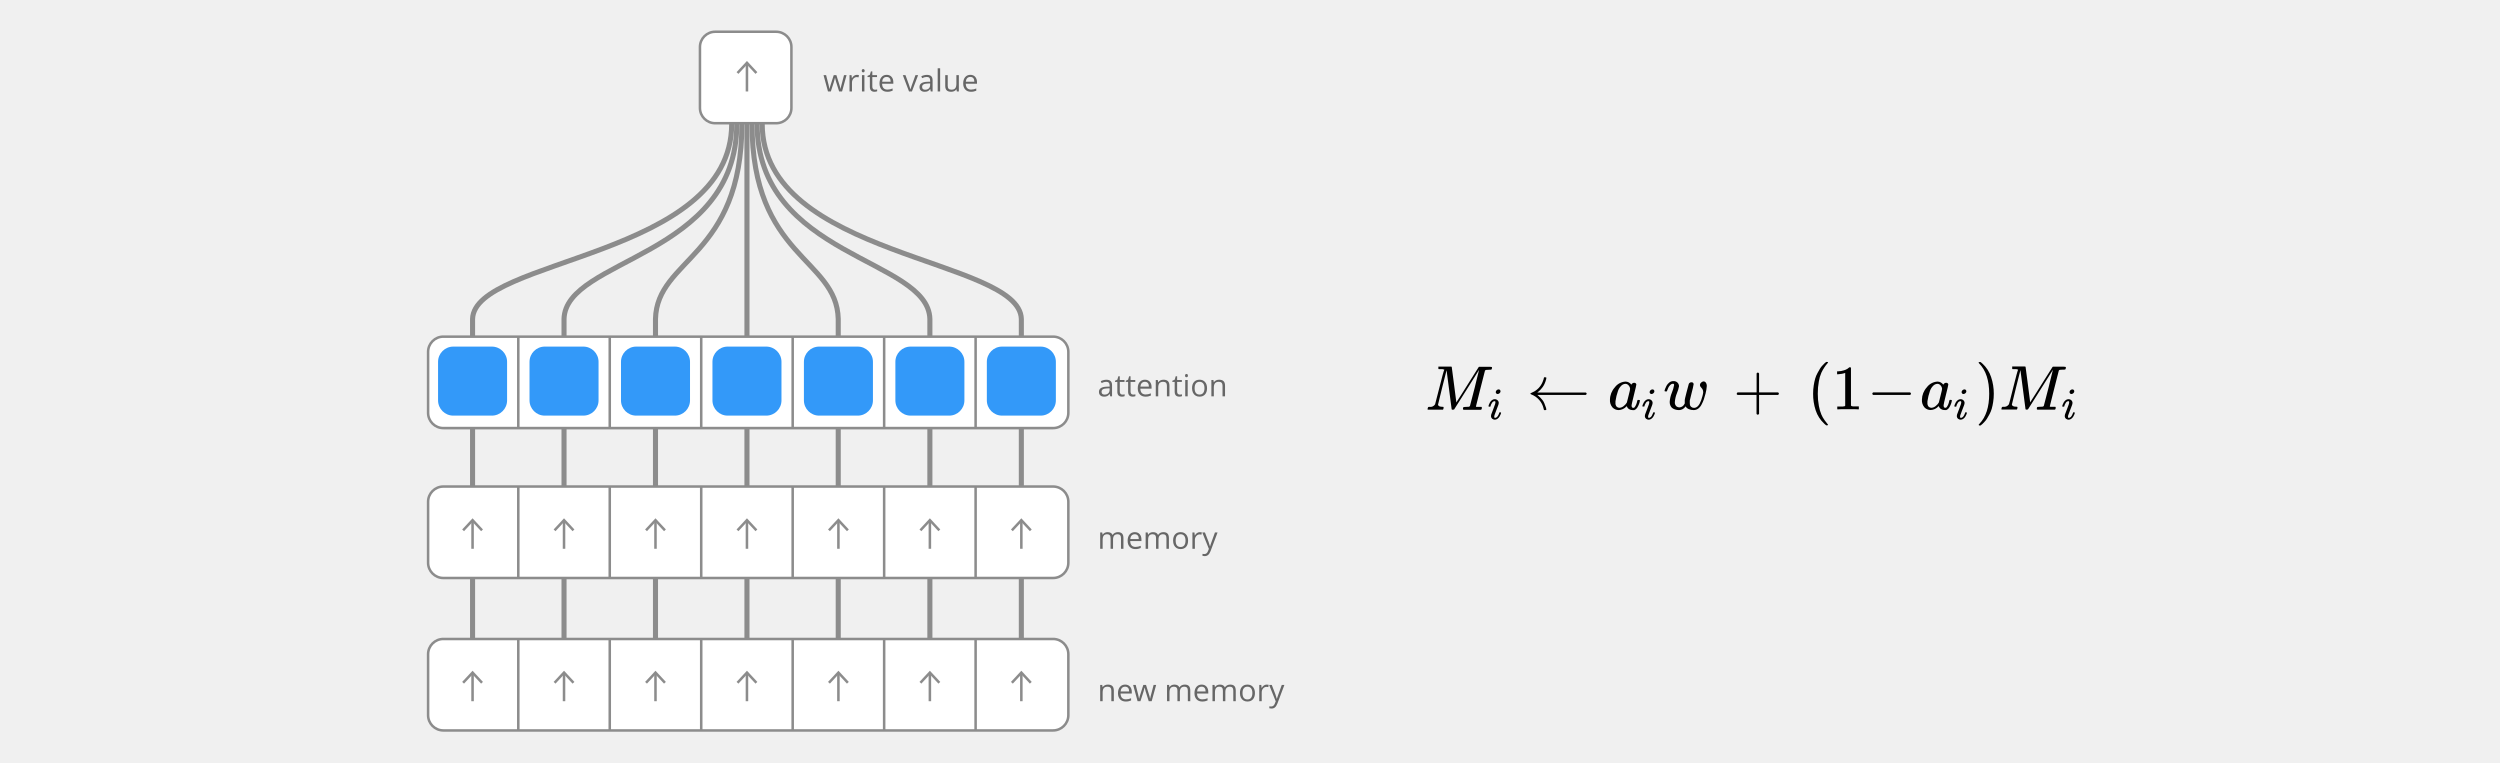
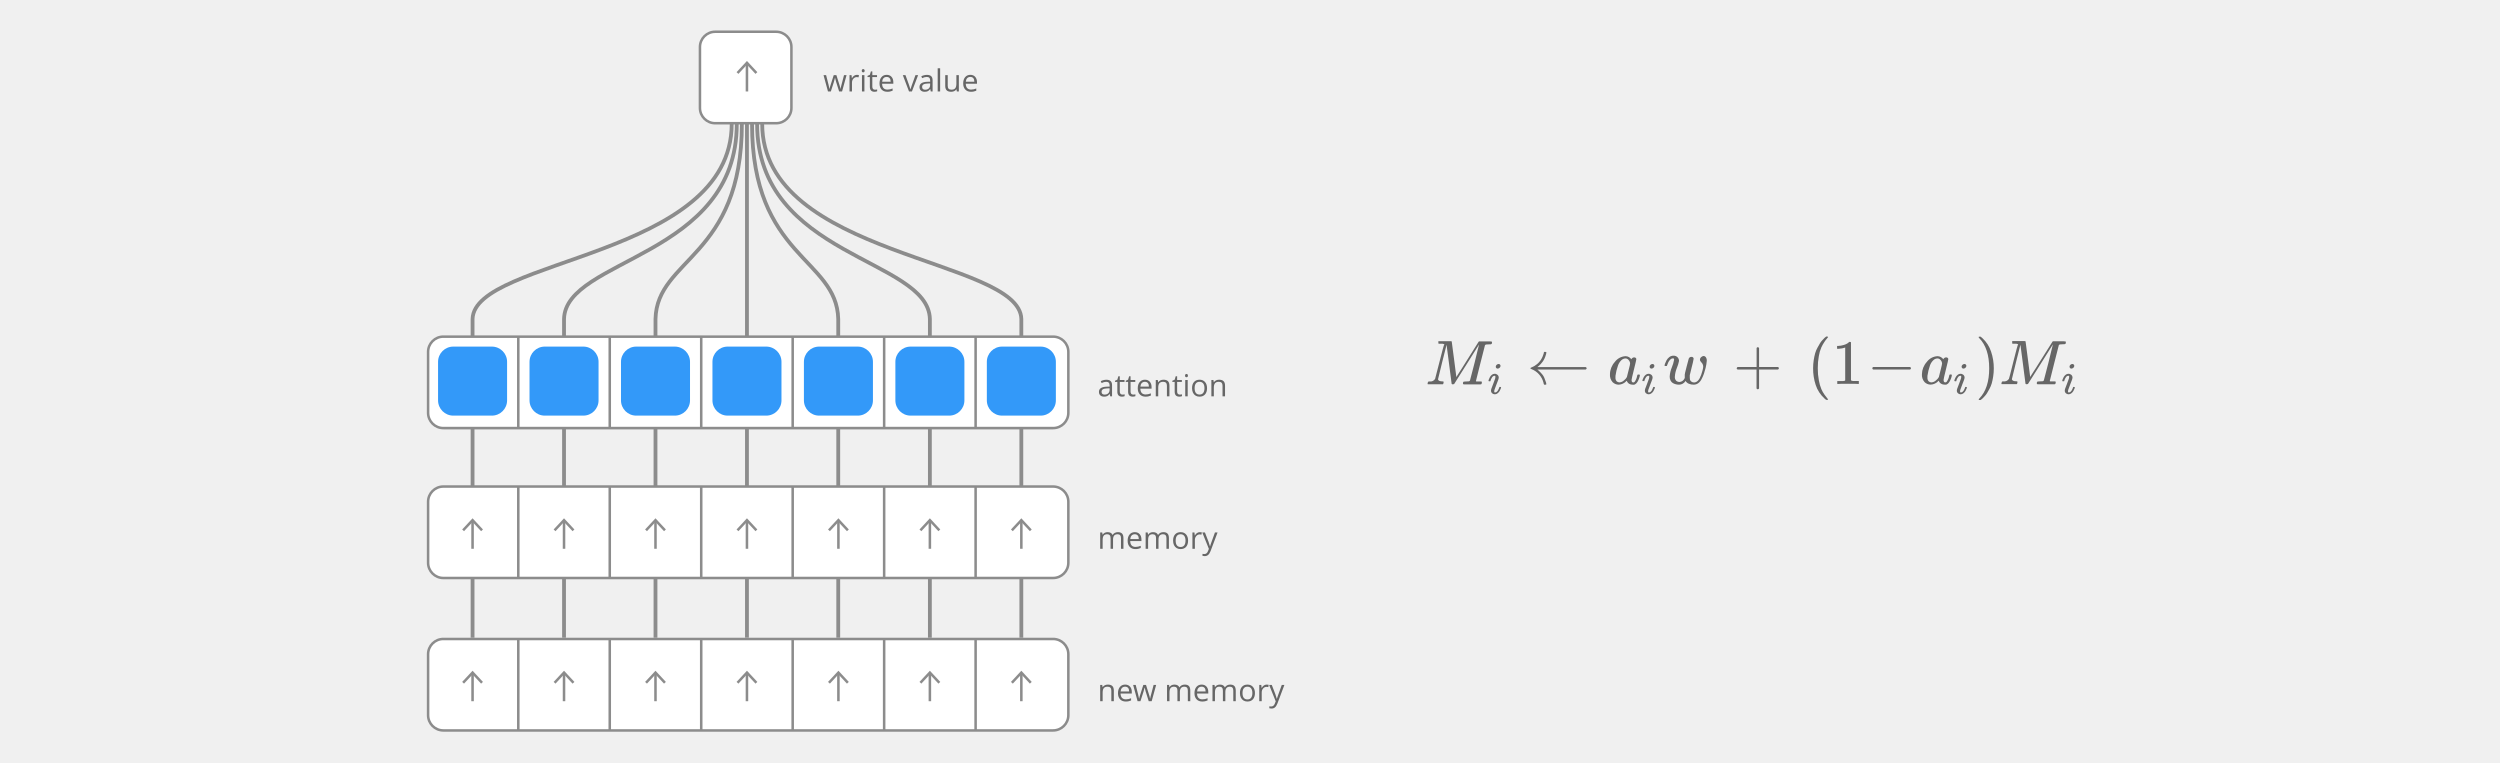
<svg xmlns="http://www.w3.org/2000/svg" xmlns:xlink="http://www.w3.org/1999/xlink" id="edges" width="984" height="300" viewBox="0 0 984 300">
  <defs>
    <symbol id="array-1" data-name="array-1" viewBox="0 0 37 37">
      <rect x="0.5" y="0.5" width="36" height="36" rx="6" ry="6" fill="#fff" stroke="#8c8c8c" stroke-miterlimit="10" />
    </symbol>
    <symbol id="array-7" data-name="array-7" viewBox="0 0 253 37">
      <rect x="0.5" y="0.5" width="252" height="36" rx="6" ry="6" fill="#fff" stroke="#8c8c8c" stroke-miterlimit="10" />
      <line x1="36" y1="36.5" x2="36" y2="0.5" fill="none" stroke="#8c8c8c" stroke-miterlimit="10" />
      <line x1="72" y1="36.5" x2="72" y2="0.5" fill="none" stroke="#8c8c8c" stroke-miterlimit="10" />
      <line x1="108" y1="36.5" x2="108" y2="0.5" fill="none" stroke="#8c8c8c" stroke-miterlimit="10" />
      <line x1="144" y1="36.5" x2="144" y2="0.5" fill="none" stroke="#8c8c8c" stroke-miterlimit="10" />
      <line x1="180" y1="36.5" x2="180" y2="0.5" fill="none" stroke="#8c8c8c" stroke-miterlimit="10" />
      <line x1="216" y1="36.5" x2="216" y2="0.5" fill="none" stroke="#8c8c8c" stroke-miterlimit="10" />
    </symbol>
    <symbol id="array-positive-value" data-name="array-positive-value" viewBox="0 0 36 36">
      <rect width="36" height="36" fill="#0080f7" opacity="0" />
      <rect x="4.42" y="4.42" width="27.17" height="27.17" rx="6" ry="6" fill="#0080f7" opacity="0.8" />
    </symbol>
    <symbol id="array-vector" data-name="array-vector" viewBox="0 0 36 36">
      <rect width="36" height="36" fill="#0080f7" opacity="0" />
      <g>
        <line x1="18" y1="24" x2="18" y2="13.08" fill="none" stroke="#8c8c8c" stroke-miterlimit="10" />
        <polygon points="22.09 16.4 21.36 17.08 18 13.47 14.64 17.08 13.91 16.4 18 12 22.09 16.4" fill="#8c8c8c" />
      </g>
    </symbol>
  </defs>
  <g id="paths">
-     <path id="path24182" d="M186,252V125.58c0.56-24,102-24.22,102-76.88" fill="none" stroke="#8c8c8c" stroke-miterlimit="10" stroke-width="2" />
-     <path id="path24184" d="M222,252V125.58c0.56-24,68-24.22,68-76.88" fill="none" stroke="#8c8c8c" stroke-miterlimit="10" stroke-width="2" />
-     <path id="path24186" d="M258,252V125.58c0.56-24,34-24.22,34-76.88" fill="none" stroke="#8c8c8c" stroke-miterlimit="10" stroke-width="2" />
-     <path id="path24249" d="M294,252V48" fill="none" stroke="#8c8c8c" stroke-miterlimit="10" stroke-width="2" />
-     <path id="path24264" d="M329.93,252V125.58c-0.56-24-33.93-24.22-33.93-76.88" fill="none" stroke="#8c8c8c" stroke-miterlimit="10" stroke-width="2" />
-     <path id="path24262" d="M366,252V125.58c-0.56-24-68-24.22-68-76.88" fill="none" stroke="#8c8c8c" stroke-miterlimit="10" stroke-width="2" />
-     <path id="path24260" d="M402,252V125.58c-0.56-24-102-24.22-102-76.88" fill="none" stroke="#8c8c8c" stroke-miterlimit="10" stroke-width="2" />
+     <path id="path24182" d="M288,48.7c0,52.66-101.44,52.89-102,76.88V251" fill="none" stroke="#8c8c8c" stroke-miterlimit="10" stroke-width="1.5" />
+     <path id="path24184" d="M290,48.7c0,52.66-67.44,52.89-68,76.88V251" fill="none" stroke="#8c8c8c" stroke-miterlimit="10" stroke-width="1.5" />
+     <path id="path24186" d="M292,48.7c0,52.66-33.44,52.89-34,76.88V251" fill="none" stroke="#8c8c8c" stroke-miterlimit="10" stroke-width="1.5" />
+     <path id="path24249" d="M294,48V251" fill="none" stroke="#8c8c8c" stroke-miterlimit="10" stroke-width="1.5" />
+     <path id="path24264" d="M296,48.7c0,52.66,33.37,52.89,33.93,76.88V251" fill="none" stroke="#8c8c8c" stroke-miterlimit="10" stroke-width="1.5" />
+     <path id="path24262" d="M298,48.7c0,52.66,67.44,52.89,68,76.88V251" fill="none" stroke="#8c8c8c" stroke-miterlimit="10" stroke-width="1.5" />
+     <path id="path24260" d="M300,48.7c0,52.66,101.44,52.89,102,76.88V251" fill="none" stroke="#8c8c8c" stroke-miterlimit="10" stroke-width="1.5" />
  </g>
  <use width="37" height="37" transform="translate(275 12)" xlink:href="#array-1" />
  <use id="array-7-3" data-name="array-7" width="253" height="37" transform="translate(168 132)" xlink:href="#array-7" />
  <use width="253" height="37" transform="translate(168 191)" xlink:href="#array-7" />
  <use width="253" height="37" transform="translate(168 251)" xlink:href="#array-7" />
  <g id="attention">
    <use width="36" height="36" transform="translate(168 132)" xlink:href="#array-positive-value" />
    <use width="36" height="36" transform="translate(204 132)" xlink:href="#array-positive-value" />
    <use width="36" height="36" transform="translate(240 132)" xlink:href="#array-positive-value" />
    <use width="36" height="36" transform="translate(276 132)" xlink:href="#array-positive-value" />
    <use width="36" height="36" transform="translate(312 132)" xlink:href="#array-positive-value" />
    <use width="36" height="36" transform="translate(348 132)" xlink:href="#array-positive-value" />
    <use width="36" height="36" transform="translate(384 132)" xlink:href="#array-positive-value" />
  </g>
  <text transform="translate(432 216)" font-size="12" fill="#666" font-family="Open Sans">memory</text>
  <text transform="translate(432 276)" font-size="12" fill="#666" font-family="Open Sans">new memory</text>
  <text transform="translate(324 36)" font-size="12" fill="#666" font-family="Open Sans">write value</text>
  <text transform="translate(432 156)" font-size="12" fill="#666" font-family="Open Sans">attention</text>
  <use id="write-result" width="36" height="36" transform="translate(276 12)" xlink:href="#array-vector" />
  <g id="memory">
    <use width="36" height="36" transform="translate(168 192)" xlink:href="#array-vector" />
    <use width="36" height="36" transform="translate(204 192)" xlink:href="#array-vector" />
    <use width="36" height="36" transform="translate(240 192)" xlink:href="#array-vector" />
    <use width="36" height="36" transform="translate(276 192)" xlink:href="#array-vector" />
    <use width="36" height="36" transform="translate(312 192)" xlink:href="#array-vector" />
    <use width="36" height="36" transform="translate(348 192)" xlink:href="#array-vector" />
    <use width="36" height="36" transform="translate(384 192)" xlink:href="#array-vector" />
  </g>
  <g id="new-memory">
    <use width="36" height="36" transform="translate(168 252)" xlink:href="#array-vector" />
    <use width="36" height="36" transform="translate(204 252)" xlink:href="#array-vector" />
    <use width="36" height="36" transform="translate(240 252)" xlink:href="#array-vector" />
    <use width="36" height="36" transform="translate(276 252)" xlink:href="#array-vector" />
    <use width="36" height="36" transform="translate(312 252)" xlink:href="#array-vector" />
    <use width="36" height="36" transform="translate(348 252)" xlink:href="#array-vector" />
    <use width="36" height="36" transform="translate(384 252)" xlink:href="#array-vector" />
  </g>
  <g>
-     <path d="M568.5,145.49a2.72,2.72,0,0,0-1.42-.2,7.18,7.18,0,0,1-.77,0,0.21,0.21,0,0,1-.17-0.25s0-.11,0-0.27l0-.17a0.75,0.75,0,0,0,0-.12,0.44,0.44,0,0,1,0-.12q0-.1,0-0.07s0,0,.1,0a0.13,0.13,0,0,1,.12,0,0.35,0.35,0,0,0,.2,0l0.3,0h0.75l1.12,0h2.27a0.5,0.5,0,0,1,.4.12q0,0.1.92,7l0.9,7,0.57-.92q0.6-.9,1.6-2.49l2.19-3.49q4.37-7,4.41-7l0.07-.07,0.1-.07,0.15,0h3.39a6.06,6.06,0,0,0,.72,0q0.85,0,.85.27a2,2,0,0,1-.07.42q-0.07.3-.07,0.32a1.48,1.48,0,0,1-.92.15,11.1,11.1,0,0,0-1.27.07,0.71,0.71,0,0,0-.45.27q-0.07.12-1.8,7.06t-1.75,7a0.2,0.2,0,0,0,0,.12l0.17,0.1a0.8,0.8,0,0,0,.42,0,4,4,0,0,1,.82,0h0.77a0.9,0.9,0,0,1,.15.27,1.65,1.65,0,0,1-.17.75,0.55,0.55,0,0,1-.4.12l-1,0q-0.9,0-2.29,0h-2.29a7.36,7.36,0,0,0-.87,0q-0.42,0-.42-0.25s0-.15,0-0.35a0.78,0.78,0,0,1,.2-0.45,2.07,2.07,0,0,1,.57-0.07q0.67,0,1.5-.07a0.66,0.66,0,0,0,.47-0.3q0-.1.95-3.64t1.77-7.06l0.87-3.52-4.84,7.71q-4.89,7.78-5,7.91l-0.1,0a0.81,0.81,0,0,1-.4.07,0.44,0.44,0,0,1-.45-0.17q0-.1-1-7.73l-1-7.66-1.7,6.73q-1.67,6.63-1.67,6.86,0.15,0.82,1.8.82h0.25a0.48,0.48,0,0,1,.17.22,1.17,1.17,0,0,1-.07.45,0.78,0.78,0,0,1-.2.45,1.18,1.18,0,0,1-.27,0h-0.3l-0.85,0q-0.6,0-1.6,0l-1.55,0-0.92,0a1.35,1.35,0,0,1-.47,0,0.23,0.23,0,0,1-.1-0.22,2.65,2.65,0,0,1,.07-0.35,1.52,1.52,0,0,1,.12-0.37,0.58,0.58,0,0,1,.55-0.15,2.21,2.21,0,0,0,2.22-1q0.1-.15,1.72-6.68T568.5,145.49Z" />
-     <path d="M585.86,159.86a1.93,1.93,0,0,1,.16-0.55,8.46,8.46,0,0,1,.42-0.9,2.91,2.91,0,0,1,.78-0.9,1.6,1.6,0,0,1,1.06-.39,1.67,1.67,0,0,1,1.15.41,1.44,1.44,0,0,1,.48,1.09,3.42,3.42,0,0,1-.25,1q-0.25.69-.71,1.85t-0.74,2a2.89,2.89,0,0,0-.09.56q0,0.44.3,0.44a1.17,1.17,0,0,0,.34-0.05,1.21,1.21,0,0,0,.41-0.25,2.39,2.39,0,0,0,.48-0.62,5.12,5.12,0,0,0,.44-1,0.72,0.72,0,0,1,.09-0.25,0.65,0.65,0,0,1,.3,0q0.35,0,.35.18a1.93,1.93,0,0,1-.16.55,6.94,6.94,0,0,1-.44.9,3,3,0,0,1-.79.88,1.78,1.78,0,0,1-1.09.39,1.66,1.66,0,0,1-1-.37,1.38,1.38,0,0,1-.49-1.13,1.77,1.77,0,0,1,.09-0.56q0.09-.26.76-2t0.78-2.13a2.93,2.93,0,0,0,.12-0.69q0-.42-0.3-0.42h0a1.23,1.23,0,0,0-1,.58,4.11,4.11,0,0,0-.67,1.48l0,0.05a0.14,0.14,0,0,0,0,.05,0.05,0.05,0,0,1,0,0l-0.05,0H586A0.3,0.3,0,0,1,585.86,159.86Zm2.87-5.52a1,1,0,0,1,.34-0.74,1.17,1.17,0,0,1,.78-0.34,0.72,0.72,0,0,1,.53.21,0.78,0.78,0,0,1,.23.53,1,1,0,0,1-.35.74,1.18,1.18,0,0,1-.78.35,0.79,0.79,0,0,1-.49-0.18A0.73,0.73,0,0,1,588.73,154.34Z" />
-     <path d="M624.52,154.67v0.27a0.62,0.62,0,0,1-.37.5H605.09l0.42,0.35a6.81,6.81,0,0,1,.72.67q0.35,0.37.82,0.92a5.08,5.08,0,0,1,.82,1.4q0.35,0.85.65,1.77a2.8,2.8,0,0,1,.12.62q0,0.27-.5.27h-0.25a0.2,0.2,0,0,1-.15-0.1,1,1,0,0,1-.12-0.22,2.41,2.41,0,0,1-.1-0.47,7.62,7.62,0,0,0-1.7-3.24,7.69,7.69,0,0,0-3-2.12,1,1,0,0,1-.45-0.27,0.29,0.29,0,0,1,.1-0.25,1.65,1.65,0,0,1,.35-0.17,7.67,7.67,0,0,0,2.12-1.25,7.4,7.4,0,0,0,1.42-1.52,8.58,8.58,0,0,0,.8-1.47,12.23,12.23,0,0,0,.42-1.15l0.07-.42a1.83,1.83,0,0,1,.07-0.2,0.27,0.27,0,0,1,.12-0.1,0.77,0.77,0,0,1,.32,0q0.5,0,.5.27a2.8,2.8,0,0,1-.12.62,10.5,10.5,0,0,1-.62,1.72,7.2,7.2,0,0,1-.8,1.35q-0.42.55-.77,0.92a7.44,7.44,0,0,1-.75.7l-0.5.42h19.06a0.62,0.62,0,0,1,.37.5v-0.27Z" />
-     <path d="M641.61,153a2.26,2.26,0,0,0-.12-0.55,2.37,2.37,0,0,0-.57-0.87,1.59,1.59,0,0,0-1.15-.5,2.39,2.39,0,0,0-1.67.77,5.22,5.22,0,0,0-1.25,2,19.92,19.92,0,0,0-1,4.09v0.27a1.33,1.33,0,0,1,0,.3,2.09,2.09,0,0,0,.45,1.55,1.61,1.61,0,0,0,1.07.45,2.82,2.82,0,0,0,1.87-.82,4.19,4.19,0,0,0,1.1-1.27q0-.1.67-2.67T641.61,153Zm-7.93,4.27a7.37,7.37,0,0,1,1.9-4.79,5.58,5.58,0,0,1,4.27-2.29,2.83,2.83,0,0,1,2.24,1.22,1.25,1.25,0,0,1,1.15-.75,0.89,0.89,0,0,1,.57.2,0.61,0.61,0,0,1,.25.5q0,0.32-.92,4t-0.95,4.14a1.33,1.33,0,0,0,.17.82,0.73,0.73,0,0,0,.52.22,1.08,1.08,0,0,0,.5-0.22,5.66,5.66,0,0,0,1-2.39,0.93,0.93,0,0,1,.25-0.52,0.73,0.73,0,0,1,.25,0H645q0.47,0,.47.22a4,4,0,0,1-.12.67,7.83,7.83,0,0,1-.5,1.35,4.25,4.25,0,0,1-.8,1.25,2.47,2.47,0,0,1-.8.52,2.66,2.66,0,0,1-.6,0,2.55,2.55,0,0,1-1.42-.37,1.91,1.91,0,0,1-.75-0.77l-0.15-.37s0,0-.1,0l-0.1.1a4.37,4.37,0,0,1-3,1.4,3.4,3.4,0,0,1-2.42-1A4.2,4.2,0,0,1,633.68,157.26Z" />
-     <path d="M646.42,159.86a1.93,1.93,0,0,1,.16-0.55,8.46,8.46,0,0,1,.42-0.9,2.91,2.91,0,0,1,.78-0.9,1.6,1.6,0,0,1,1.06-.39,1.67,1.67,0,0,1,1.15.41,1.44,1.44,0,0,1,.48,1.09,3.42,3.42,0,0,1-.25,1q-0.25.69-.71,1.85t-0.74,2a2.89,2.89,0,0,0-.09.56q0,0.44.3,0.44a1.17,1.17,0,0,0,.34-0.05,1.21,1.21,0,0,0,.41-0.25,2.39,2.39,0,0,0,.48-0.62,5.12,5.12,0,0,0,.44-1,0.72,0.72,0,0,1,.09-0.25,0.65,0.65,0,0,1,.3,0q0.35,0,.35.18a1.93,1.93,0,0,1-.16.55,6.94,6.94,0,0,1-.44.9,2.94,2.94,0,0,1-.79.88,1.78,1.78,0,0,1-1.09.39,1.66,1.66,0,0,1-1-.37,1.38,1.38,0,0,1-.49-1.13,1.77,1.77,0,0,1,.09-0.56q0.09-.26.76-2t0.78-2.13a2.92,2.92,0,0,0,.12-0.69q0-.42-0.3-0.42h0a1.23,1.23,0,0,0-1,.58,4.11,4.11,0,0,0-.67,1.48l0,0.05a0.14,0.14,0,0,0,0,.05,0.05,0.05,0,0,1,0,0L647,160h-0.46A0.3,0.3,0,0,1,646.42,159.86Zm2.87-5.52a1,1,0,0,1,.34-0.74,1.17,1.17,0,0,1,.78-0.34,0.72,0.72,0,0,1,.53.21,0.78,0.78,0,0,1,.23.53,1,1,0,0,1-.35.74,1.18,1.18,0,0,1-.78.35,0.79,0.79,0,0,1-.49-0.18A0.73,0.73,0,0,1,649.29,154.34Z" />
-     <path d="M669.1,151.58a1.33,1.33,0,0,1,.47-1,1.6,1.6,0,0,1,1-.47,1.07,1.07,0,0,1,.82.45,2.3,2.3,0,0,1,.4,1.42,16.79,16.79,0,0,1-.47,2.87q-0.37,1.4-.67,2.29a14.82,14.82,0,0,1-.87,2,4.62,4.62,0,0,1-1.37,1.7,3,3,0,0,1-1.8.57,4.52,4.52,0,0,1-1.95-.4,2.61,2.61,0,0,1-1.22-1.07l-0.07.1a3,3,0,0,1-2.49,1.37,5.12,5.12,0,0,1-1.25-.15,4.69,4.69,0,0,1-1.17-.47,2.38,2.38,0,0,1-.92-1,3.27,3.27,0,0,1-.35-1.57,11.27,11.27,0,0,1,.85-3.64,13.67,13.67,0,0,0,.87-2.92v-0.35a0.27,0.27,0,0,0-.1-0.17,0.37,0.37,0,0,0-.27-0.1h-0.1a1.45,1.45,0,0,0-1,.47,3.94,3.94,0,0,0-.75,1,6.59,6.59,0,0,0-.42,1,2.44,2.44,0,0,1-.2.55,0.83,0.83,0,0,1-.4,0H655.3a0.42,0.42,0,0,1-.15-0.22,2.93,2.93,0,0,1,.2-0.7,11.08,11.08,0,0,1,.57-1.27,4,4,0,0,1,1.1-1.3,2.54,2.54,0,0,1,1.62-.57,2.13,2.13,0,0,1,1.65.62,2.07,2.07,0,0,1,.57,1.45,13.33,13.33,0,0,1-.82,2.69,11,11,0,0,0-.82,3.47,2.11,2.11,0,0,0,.52,1.62,2,2,0,0,0,1.32.5A2.32,2.32,0,0,0,663,159l0.12-.22V158a0.52,0.52,0,0,1,0-.2,0.43,0.43,0,0,0,0-.17,0.93,0.93,0,0,1,0-.22l0.07-.32q0-.22.07-0.42a3.82,3.82,0,0,1,.15-0.6,7,7,0,0,0,.2-0.8q0.07-.4.27-1.07,0.72-2.84.82-3.07a1.11,1.11,0,0,1,1.07-.67,0.74,0.74,0,0,1,.65.25,1,1,0,0,1,.2.47,31.33,31.33,0,0,1-.72,3.19q-0.72,2.87-.8,3.29a5.42,5.42,0,0,0,0,.87v0.17a3.44,3.44,0,0,0,.07.72,1.47,1.47,0,0,0,.47.72,1.67,1.67,0,0,0,1.12.4q1.77,0,2.82-3a15.4,15.4,0,0,0,.5-1.62,8.78,8.78,0,0,0,.3-1.5,2.27,2.27,0,0,0-.32-1.3,5.6,5.6,0,0,0-.65-0.8A1,1,0,0,1,669.1,151.58Z" />
-     <path d="M683.59,155.27v-0.32a0.54,0.54,0,0,1,.35-0.5h7.46V150.7l0-3.74a0.66,0.66,0,0,1,.47-0.32,0.55,0.55,0,0,1,.5.37v7.43h7.43a0.52,0.52,0,0,1,0,1h-7.43v7.43a0.56,0.56,0,0,1-.45.35h-0.1a0.48,0.48,0,0,1-.45-0.35v-7.43h-7.46a0.54,0.54,0,0,1-.35-0.5v0.32Z" />
-     <path d="M713.64,154.94a20.52,20.52,0,0,1,.25-3.27,22.87,22.87,0,0,1,.57-2.67,10.45,10.45,0,0,1,.92-2.19q0.6-1.07.95-1.67a6.62,6.62,0,0,1,1-1.3q0.7-.7.82-0.85a4.49,4.49,0,0,1,.62-0.52h0.42q0.35,0,.35.22a2,2,0,0,1-.42.52,11.33,11.33,0,0,0-1,1.32,17.26,17.26,0,0,0-1.22,2.15,14.19,14.19,0,0,0-1,3.44,25.18,25.18,0,0,0-.42,4.81,24.79,24.79,0,0,0,.42,4.79,16.21,16.21,0,0,0,1,3.47,11.3,11.3,0,0,0,1.22,2.15q0.62,0.82,1,1.32a5.62,5.62,0,0,1,.42.52q0,0.22-.37.22h-0.4l-0.7-.6a12.31,12.31,0,0,1-3.42-5.29A20.39,20.39,0,0,1,713.64,154.94Z" />
-     <path d="M726.32,146.76l-0.32.12a7.15,7.15,0,0,1-1,.25,11.5,11.5,0,0,1-1.45.17h-0.47v-1.15h0.47a8.11,8.11,0,0,0,2.17-.37,5.89,5.89,0,0,0,1.4-.6,6.4,6.4,0,0,0,.7-0.55,0.38,0.38,0,0,1,.3-0.07,0.69,0.69,0,0,1,.42.15v7.46l0,7.48a1,1,0,0,0,.3.22,3,3,0,0,0,.6.1q0.47,0,1.55,0h0.65v1.15h-0.27q-0.52-.07-4-0.07t-3.92.07h-0.3V160h1.6a6,6,0,0,0,.62,0,2.44,2.44,0,0,0,.4-0.07l0.2,0a0.5,0.5,0,0,0,.15-0.12,0.2,0.2,0,0,1,.15-0.1v-12.9Z" />
-     <path d="M736.94,155.27v-0.32a0.54,0.54,0,0,1,.35-0.5h14.49a0.52,0.52,0,0,1,0,1H737.29a0.54,0.54,0,0,1-.35-0.5v0.32Z" />
-     <path d="M764.4,153a2.26,2.26,0,0,0-.12-0.55,2.37,2.37,0,0,0-.57-0.87,1.59,1.59,0,0,0-1.15-.5,2.39,2.39,0,0,0-1.67.77,5.22,5.22,0,0,0-1.25,2,19.91,19.91,0,0,0-1,4.09v0.27a1.33,1.33,0,0,1,0,.3,2.09,2.09,0,0,0,.45,1.55,1.61,1.61,0,0,0,1.07.45,2.82,2.82,0,0,0,1.87-.82,4.19,4.19,0,0,0,1.1-1.27q0-.1.67-2.67T764.4,153Zm-7.93,4.27a7.37,7.37,0,0,1,1.9-4.79,5.58,5.58,0,0,1,4.27-2.29,2.83,2.83,0,0,1,2.24,1.22,1.25,1.25,0,0,1,1.15-.75,0.89,0.89,0,0,1,.57.2,0.61,0.61,0,0,1,.25.5q0,0.32-.92,4T765,159.48a1.33,1.33,0,0,0,.17.82,0.73,0.73,0,0,0,.52.22,1.08,1.08,0,0,0,.5-0.22,5.66,5.66,0,0,0,1-2.39,0.93,0.93,0,0,1,.25-0.52,0.73,0.73,0,0,1,.25,0h0.1q0.47,0,.47.22a4,4,0,0,1-.12.67,7.82,7.82,0,0,1-.5,1.35,4.25,4.25,0,0,1-.8,1.25,2.47,2.47,0,0,1-.8.52,2.66,2.66,0,0,1-.6,0,2.55,2.55,0,0,1-1.42-.37,1.91,1.91,0,0,1-.75-0.77l-0.15-.37s0,0-.1,0l-0.1.1a4.37,4.37,0,0,1-3,1.4,3.4,3.4,0,0,1-2.42-1A4.2,4.2,0,0,1,756.47,157.26Z" />
-     <path d="M769.21,159.86a1.93,1.93,0,0,1,.16-0.55,8.48,8.48,0,0,1,.42-0.9,2.91,2.91,0,0,1,.78-0.9,1.6,1.6,0,0,1,1.06-.39,1.67,1.67,0,0,1,1.15.41,1.44,1.44,0,0,1,.48,1.09,3.42,3.42,0,0,1-.25,1q-0.25.69-.71,1.85t-0.74,2a2.88,2.88,0,0,0-.09.56q0,0.44.3,0.44a1.17,1.17,0,0,0,.34-0.05,1.21,1.21,0,0,0,.41-0.25,2.39,2.39,0,0,0,.48-0.62,5.12,5.12,0,0,0,.44-1,0.73,0.73,0,0,1,.09-0.25,0.65,0.65,0,0,1,.3,0q0.35,0,.35.18a1.93,1.93,0,0,1-.16.55,7,7,0,0,1-.44.9,2.94,2.94,0,0,1-.79.88,1.78,1.78,0,0,1-1.09.39,1.66,1.66,0,0,1-1-.37,1.38,1.38,0,0,1-.49-1.13,1.77,1.77,0,0,1,.09-0.56q0.09-.26.76-2t0.78-2.13a2.93,2.93,0,0,0,.12-0.69q0-.42-0.3-0.42h0a1.23,1.23,0,0,0-1,.58,4.11,4.11,0,0,0-.67,1.48l0,0.05a0.14,0.14,0,0,0,0,.05,0.05,0.05,0,0,1,0,0l-0.05,0h-0.46A0.3,0.3,0,0,1,769.21,159.86Zm2.87-5.52a1,1,0,0,1,.34-0.74,1.17,1.17,0,0,1,.78-0.34,0.72,0.72,0,0,1,.53.21,0.78,0.78,0,0,1,.23.53,1,1,0,0,1-.35.74,1.18,1.18,0,0,1-.78.35,0.79,0.79,0,0,1-.49-0.18A0.73,0.73,0,0,1,772.09,154.34Z" />
-     <path d="M778.92,142.5l0.1,0h0.55l0.7,0.6a12.31,12.31,0,0,1,3.42,5.29,20.39,20.39,0,0,1,1.07,6.59,20.82,20.82,0,0,1-.25,3.27,21.46,21.46,0,0,1-.57,2.67,11.23,11.23,0,0,1-.92,2.2q-0.6,1.1-.95,1.67a7.59,7.59,0,0,1-1,1.27l-0.8.82q-0.12.12-.57,0.47l-0.1.1H779a0.15,0.15,0,0,1-.12-0.07,0.59,0.59,0,0,1-.07-0.22l0.27-.32q3.87-4,3.87-11.85t-3.87-11.85l-0.27-.32A0.29,0.29,0,0,1,778.92,142.5Z" />
-     <path d="M794.34,145.49a2.72,2.72,0,0,0-1.42-.2,7.18,7.18,0,0,1-.77,0A0.21,0.21,0,0,1,792,145s0-.11,0-0.27l0-.17a0.75,0.75,0,0,0,0-.12,0.44,0.44,0,0,1,0-.12q0-.1,0-0.07s0,0,.1,0a0.13,0.13,0,0,1,.12,0,0.35,0.35,0,0,0,.2,0l0.3,0h0.75l1.12,0h2.27a0.5,0.5,0,0,1,.4.12q0,0.1.92,7l0.9,7,0.57-.92q0.6-.9,1.6-2.49l2.2-3.49q4.37-7,4.41-7l0.07-.07,0.1-.07,0.15,0h3.39a6.06,6.06,0,0,0,.72,0q0.85,0,.85.27a2,2,0,0,1-.07.42q-0.07.3-.07,0.32a1.48,1.48,0,0,1-.92.15,11.09,11.09,0,0,0-1.27.07,0.71,0.71,0,0,0-.45.27q-0.07.12-1.8,7.06t-1.75,7a0.2,0.2,0,0,0,0,.12l0.17,0.1a0.8,0.8,0,0,0,.42,0,4,4,0,0,1,.82,0h0.77a0.9,0.9,0,0,1,.15.27,1.65,1.65,0,0,1-.17.75,0.55,0.55,0,0,1-.4.12l-1,0q-0.9,0-2.29,0h-2.29a7.36,7.36,0,0,0-.87,0q-0.42,0-.42-0.25s0-.15,0-0.35a0.78,0.78,0,0,1,.2-0.45,2.07,2.07,0,0,1,.57-0.07q0.67,0,1.5-.07a0.66,0.66,0,0,0,.47-0.3q0-.1.95-3.64t1.77-7.06l0.87-3.52-4.84,7.71q-4.89,7.78-5,7.91l-0.1,0a0.81,0.81,0,0,1-.4.07,0.44,0.44,0,0,1-.45-0.17q0-.1-1-7.73l-1-7.66-1.7,6.73q-1.67,6.63-1.67,6.86,0.15,0.82,1.8.82h0.25a0.48,0.48,0,0,1,.17.22,1.17,1.17,0,0,1-.07.45,0.78,0.78,0,0,1-.2.45,1.18,1.18,0,0,1-.27,0h-0.3l-0.85,0q-0.6,0-1.6,0l-1.55,0-0.92,0a1.35,1.35,0,0,1-.47,0,0.23,0.23,0,0,1-.1-0.22,2.65,2.65,0,0,1,.07-0.35,1.52,1.52,0,0,1,.12-0.37,0.58,0.58,0,0,1,.55-0.15,2.21,2.21,0,0,0,2.22-1q0.1-.15,1.72-6.68T794.34,145.49Z" />
-     <path d="M811.69,159.86a1.93,1.93,0,0,1,.16-0.55,8.48,8.48,0,0,1,.42-0.9,2.91,2.91,0,0,1,.78-0.9,1.6,1.6,0,0,1,1.06-.39,1.67,1.67,0,0,1,1.15.41,1.44,1.44,0,0,1,.48,1.09,3.42,3.42,0,0,1-.25,1q-0.25.69-.71,1.85t-0.74,2a2.88,2.88,0,0,0-.09.56q0,0.44.3,0.44a1.17,1.17,0,0,0,.34-0.05,1.21,1.21,0,0,0,.41-0.25,2.39,2.39,0,0,0,.48-0.62,5.12,5.12,0,0,0,.44-1,0.73,0.73,0,0,1,.09-0.25,0.65,0.65,0,0,1,.3,0q0.35,0,.35.18a1.93,1.93,0,0,1-.16.55,7,7,0,0,1-.44.9,2.94,2.94,0,0,1-.79.88,1.78,1.78,0,0,1-1.09.39,1.66,1.66,0,0,1-1-.37,1.38,1.38,0,0,1-.49-1.13,1.77,1.77,0,0,1,.09-0.56q0.09-.26.76-2t0.78-2.13a2.93,2.93,0,0,0,.12-0.69q0-.42-0.3-0.42h0a1.23,1.23,0,0,0-1,.58,4.11,4.11,0,0,0-.67,1.48l0,0.05a0.14,0.14,0,0,0,0,.05,0.05,0.05,0,0,1,0,0l-0.05,0H811.8A0.3,0.3,0,0,1,811.69,159.86Zm2.87-5.52a1,1,0,0,1,.34-0.74,1.17,1.17,0,0,1,.78-0.34,0.72,0.72,0,0,1,.53.21,0.78,0.78,0,0,1,.23.53,1,1,0,0,1-.35.74,1.18,1.18,0,0,1-.78.35,0.79,0.79,0,0,1-.49-0.18A0.73,0.73,0,0,1,814.57,154.34Z" />
+     <path d="M568.5,135.49a2.72,2.72,0,0,0-1.42-.2,7.18,7.18,0,0,1-.77,0,0.21,0.21,0,0,1-.17-0.25s0-.11,0-0.27l0-.17a0.75,0.75,0,0,0,0-.12,0.44,0.44,0,0,1,0-.12q0-.1,0-0.07s0,0,.1,0a0.13,0.13,0,0,1,.12,0,0.35,0.35,0,0,0,.2,0l0.3,0h0.75l1.12,0h2.27a0.5,0.5,0,0,1,.4.12q0,0.1.92,7l0.9,7,0.57-.92q0.6-.9,1.6-2.49l2.19-3.49q4.37-7,4.41-7l0.07-.07,0.1-.07,0.15,0h3.39a6.06,6.06,0,0,0,.72,0q0.85,0,.85.27a2,2,0,0,1-.07.42q-0.07.3-.07,0.32a1.48,1.48,0,0,1-.92.15,11.1,11.1,0,0,0-1.27.07,0.71,0.71,0,0,0-.45.27q-0.07.12-1.8,7.06t-1.75,7a0.2,0.2,0,0,0,0,.12l0.17,0.1a0.8,0.8,0,0,0,.42,0,4,4,0,0,1,.82,0h0.77a0.9,0.9,0,0,1,.15.27,1.65,1.65,0,0,1-.17.75,0.55,0.55,0,0,1-.4.12l-1,0q-0.9,0-2.29,0h-2.29a7.36,7.36,0,0,0-.87,0q-0.42,0-.42-0.25s0-.15,0-0.35a0.78,0.78,0,0,1,.2-0.45,2.07,2.07,0,0,1,.57-0.07q0.67,0,1.5-.07a0.66,0.66,0,0,0,.47-0.3q0-.1.95-3.64t1.77-7.06l0.87-3.52-4.84,7.71q-4.89,7.78-5,7.91l-0.1,0a0.81,0.81,0,0,1-.4.07,0.44,0.44,0,0,1-.45-0.17q0-.1-1-7.73l-1-7.66-1.7,6.73q-1.67,6.63-1.67,6.86,0.15,0.82,1.8.82h0.25a0.48,0.48,0,0,1,.17.22,1.17,1.17,0,0,1-.07.45,0.78,0.78,0,0,1-.2.45,1.18,1.18,0,0,1-.27,0h-0.3l-0.85,0q-0.6,0-1.6,0l-1.55,0-0.92,0a1.35,1.35,0,0,1-.47,0,0.23,0.23,0,0,1-.1-0.22,2.65,2.65,0,0,1,.07-0.35,1.52,1.52,0,0,1,.12-0.37,0.58,0.58,0,0,1,.55-0.15,2.21,2.21,0,0,0,2.22-1q0.1-.15,1.72-6.68T568.5,135.49Z" fill="#666" />
+     <path d="M585.86,149.86a1.93,1.93,0,0,1,.16-0.55,8.46,8.46,0,0,1,.42-0.9,2.91,2.91,0,0,1,.78-0.9,1.6,1.6,0,0,1,1.06-.39,1.67,1.67,0,0,1,1.15.41,1.44,1.44,0,0,1,.48,1.09,3.42,3.42,0,0,1-.25,1q-0.25.69-.71,1.85t-0.74,2a2.89,2.89,0,0,0-.09.56q0,0.44.3,0.44a1.17,1.17,0,0,0,.34-0.05,1.21,1.21,0,0,0,.41-0.25,2.39,2.39,0,0,0,.48-0.62,5.12,5.12,0,0,0,.44-1,0.72,0.72,0,0,1,.09-0.25,0.65,0.65,0,0,1,.3,0q0.35,0,.35.18a1.93,1.93,0,0,1-.16.55,6.94,6.94,0,0,1-.44.9,3,3,0,0,1-.79.88,1.78,1.78,0,0,1-1.09.39,1.66,1.66,0,0,1-1-.37,1.38,1.38,0,0,1-.49-1.13,1.77,1.77,0,0,1,.09-0.56q0.09-.26.76-2t0.78-2.13a2.93,2.93,0,0,0,.12-0.69q0-.42-0.3-0.42h0a1.23,1.23,0,0,0-1,.58,4.11,4.11,0,0,0-.67,1.48l0,0.05a0.14,0.14,0,0,0,0,.05,0.05,0.05,0,0,1,0,0l-0.05,0H586A0.3,0.3,0,0,1,585.86,149.86Zm2.87-5.52a1,1,0,0,1,.34-0.74,1.17,1.17,0,0,1,.78-0.34,0.72,0.72,0,0,1,.53.21,0.78,0.78,0,0,1,.23.53,1,1,0,0,1-.35.74,1.18,1.18,0,0,1-.78.35,0.79,0.79,0,0,1-.49-0.18A0.73,0.73,0,0,1,588.73,144.34Z" fill="#666" />
+     <path d="M624.52,144.67v0.27a0.62,0.62,0,0,1-.37.5H605.09l0.42,0.35a6.81,6.81,0,0,1,.72.67q0.35,0.37.82,0.92a5.08,5.08,0,0,1,.82,1.4q0.35,0.85.65,1.77a2.8,2.8,0,0,1,.12.62q0,0.27-.5.27h-0.25a0.2,0.2,0,0,1-.15-0.1,1,1,0,0,1-.12-0.22,2.41,2.41,0,0,1-.1-0.47,7.62,7.62,0,0,0-1.7-3.24,7.69,7.69,0,0,0-3-2.12,1,1,0,0,1-.45-0.27,0.29,0.29,0,0,1,.1-0.25,1.65,1.65,0,0,1,.35-0.17,7.67,7.67,0,0,0,2.12-1.25,7.4,7.4,0,0,0,1.42-1.52,8.58,8.58,0,0,0,.8-1.47,12.23,12.23,0,0,0,.42-1.15l0.07-.42a1.83,1.83,0,0,1,.07-0.2,0.27,0.27,0,0,1,.12-0.1,0.77,0.77,0,0,1,.32,0q0.5,0,.5.27a2.8,2.8,0,0,1-.12.62,10.5,10.5,0,0,1-.62,1.72,7.2,7.2,0,0,1-.8,1.35q-0.42.55-.77,0.92a7.44,7.44,0,0,1-.75.7l-0.5.42h19.06a0.62,0.62,0,0,1,.37.5v-0.27Z" fill="#666" />
+     <path d="M641.61,143a2.26,2.26,0,0,0-.12-0.55,2.37,2.37,0,0,0-.57-0.87,1.59,1.59,0,0,0-1.15-.5,2.39,2.39,0,0,0-1.67.77,5.22,5.22,0,0,0-1.25,2,19.92,19.92,0,0,0-1,4.09v0.27a1.33,1.33,0,0,1,0,.3,2.09,2.09,0,0,0,.45,1.55,1.61,1.61,0,0,0,1.07.45,2.82,2.82,0,0,0,1.87-.82,4.19,4.19,0,0,0,1.1-1.27q0-.1.67-2.67T641.61,143Zm-7.93,4.27a7.37,7.37,0,0,1,1.9-4.79,5.58,5.58,0,0,1,4.27-2.29,2.83,2.83,0,0,1,2.24,1.22,1.25,1.25,0,0,1,1.15-.75,0.89,0.89,0,0,1,.57.2,0.61,0.61,0,0,1,.25.5q0,0.32-.92,4t-0.95,4.14a1.33,1.33,0,0,0,.17.82,0.73,0.73,0,0,0,.52.22,1.08,1.08,0,0,0,.5-0.22,5.66,5.66,0,0,0,1-2.39,0.93,0.93,0,0,1,.25-0.52,0.73,0.73,0,0,1,.25,0H645q0.47,0,.47.22a4,4,0,0,1-.12.67,7.83,7.83,0,0,1-.5,1.35,4.25,4.25,0,0,1-.8,1.25,2.47,2.47,0,0,1-.8.52,2.66,2.66,0,0,1-.6,0,2.55,2.55,0,0,1-1.42-.37,1.91,1.91,0,0,1-.75-0.77l-0.15-.37s0,0-.1,0l-0.1.1a4.37,4.37,0,0,1-3,1.4,3.4,3.4,0,0,1-2.42-1A4.2,4.2,0,0,1,633.68,147.26Z" fill="#666" />
+     <path d="M646.42,149.86a1.93,1.93,0,0,1,.16-0.55,8.46,8.46,0,0,1,.42-0.9,2.91,2.91,0,0,1,.78-0.9,1.6,1.6,0,0,1,1.06-.39,1.67,1.67,0,0,1,1.15.41,1.44,1.44,0,0,1,.48,1.09,3.42,3.42,0,0,1-.25,1q-0.25.69-.71,1.85t-0.74,2a2.89,2.89,0,0,0-.09.56q0,0.44.3,0.44a1.17,1.17,0,0,0,.34-0.05,1.21,1.21,0,0,0,.41-0.25,2.39,2.39,0,0,0,.48-0.62,5.12,5.12,0,0,0,.44-1,0.72,0.72,0,0,1,.09-0.25,0.65,0.65,0,0,1,.3,0q0.35,0,.35.18a1.93,1.93,0,0,1-.16.55,6.94,6.94,0,0,1-.44.9,2.94,2.94,0,0,1-.79.88,1.78,1.78,0,0,1-1.09.39,1.66,1.66,0,0,1-1-.37,1.38,1.38,0,0,1-.49-1.13,1.77,1.77,0,0,1,.09-0.56q0.09-.26.76-2t0.78-2.13a2.92,2.92,0,0,0,.12-0.69q0-.42-0.3-0.42h0a1.23,1.23,0,0,0-1,.58,4.11,4.11,0,0,0-.67,1.48l0,0.05a0.14,0.14,0,0,0,0,.05,0.05,0.05,0,0,1,0,0L647,150h-0.46A0.3,0.3,0,0,1,646.42,149.86Zm2.87-5.52a1,1,0,0,1,.34-0.74,1.17,1.17,0,0,1,.78-0.34,0.72,0.72,0,0,1,.53.21,0.78,0.78,0,0,1,.23.53,1,1,0,0,1-.35.74,1.18,1.18,0,0,1-.78.35,0.79,0.79,0,0,1-.49-0.18A0.73,0.73,0,0,1,649.29,144.34Z" fill="#666" />
+     <path d="M669.1,141.58a1.33,1.33,0,0,1,.47-1,1.6,1.6,0,0,1,1-.47,1.07,1.07,0,0,1,.82.45,2.3,2.3,0,0,1,.4,1.42,16.79,16.79,0,0,1-.47,2.87q-0.37,1.4-.67,2.29a14.82,14.82,0,0,1-.87,2,4.62,4.62,0,0,1-1.37,1.7,3,3,0,0,1-1.8.57,4.52,4.52,0,0,1-1.95-.4,2.61,2.61,0,0,1-1.22-1.07l-0.07.1a3,3,0,0,1-2.49,1.37,5.12,5.12,0,0,1-1.25-.15,4.69,4.69,0,0,1-1.17-.47,2.38,2.38,0,0,1-.92-1,3.27,3.27,0,0,1-.35-1.57,11.27,11.27,0,0,1,.85-3.64,13.67,13.67,0,0,0,.87-2.92v-0.35a0.27,0.27,0,0,0-.1-0.17,0.37,0.37,0,0,0-.27-0.1h-0.1a1.45,1.45,0,0,0-1,.47,3.94,3.94,0,0,0-.75,1,6.59,6.59,0,0,0-.42,1,2.44,2.44,0,0,1-.2.55,0.83,0.83,0,0,1-.4,0H655.3a0.42,0.42,0,0,1-.15-0.22,2.93,2.93,0,0,1,.2-0.7,11.08,11.08,0,0,1,.57-1.27,4,4,0,0,1,1.1-1.3,2.54,2.54,0,0,1,1.62-.57,2.13,2.13,0,0,1,1.65.62,2.07,2.07,0,0,1,.57,1.45,13.33,13.33,0,0,1-.82,2.69,11,11,0,0,0-.82,3.47,2.11,2.11,0,0,0,.52,1.62,2,2,0,0,0,1.32.5A2.32,2.32,0,0,0,663,149l0.12-.22V148a0.52,0.52,0,0,1,0-.2,0.43,0.43,0,0,0,0-.17,0.93,0.93,0,0,1,0-.22l0.07-.32q0-.22.07-0.42a3.82,3.82,0,0,1,.15-0.6,7,7,0,0,0,.2-0.8q0.07-.4.27-1.07,0.72-2.84.82-3.07a1.11,1.11,0,0,1,1.07-.67,0.74,0.74,0,0,1,.65.25,1,1,0,0,1,.2.47,31.33,31.33,0,0,1-.72,3.19q-0.72,2.87-.8,3.29a5.42,5.42,0,0,0,0,.87v0.17a3.44,3.44,0,0,0,.07.72,1.47,1.47,0,0,0,.47.72,1.67,1.67,0,0,0,1.12.4q1.77,0,2.82-3a15.4,15.4,0,0,0,.5-1.62,8.78,8.78,0,0,0,.3-1.5,2.27,2.27,0,0,0-.32-1.3,5.6,5.6,0,0,0-.65-0.8A1,1,0,0,1,669.1,141.58Z" fill="#666" />
+     <path d="M683.59,145.27v-0.32a0.54,0.54,0,0,1,.35-0.5h7.46V140.7l0-3.74a0.66,0.66,0,0,1,.47-0.32,0.55,0.55,0,0,1,.5.37v7.43h7.43a0.52,0.52,0,0,1,0,1h-7.43v7.43a0.56,0.56,0,0,1-.45.35h-0.1a0.48,0.48,0,0,1-.45-0.35v-7.43h-7.46a0.54,0.54,0,0,1-.35-0.5v0.32Z" fill="#666" />
+     <path d="M713.64,144.94a20.52,20.52,0,0,1,.25-3.27,22.87,22.87,0,0,1,.57-2.67,10.45,10.45,0,0,1,.92-2.19q0.6-1.07.95-1.67a6.62,6.62,0,0,1,1-1.3q0.7-.7.82-0.85a4.49,4.49,0,0,1,.62-0.52h0.42q0.35,0,.35.22a2,2,0,0,1-.42.52,11.33,11.33,0,0,0-1,1.32,17.26,17.26,0,0,0-1.22,2.15,14.19,14.19,0,0,0-1,3.44,25.18,25.18,0,0,0-.42,4.81,24.79,24.79,0,0,0,.42,4.79,16.21,16.21,0,0,0,1,3.47,11.3,11.3,0,0,0,1.22,2.15q0.62,0.82,1,1.32a5.62,5.62,0,0,1,.42.52q0,0.22-.37.22h-0.4l-0.7-.6a12.31,12.31,0,0,1-3.42-5.29A20.39,20.39,0,0,1,713.64,144.94Z" fill="#666" />
+     <path d="M726.32,136.76l-0.32.12a7.15,7.15,0,0,1-1,.25,11.5,11.5,0,0,1-1.45.17h-0.47v-1.15h0.47a8.11,8.11,0,0,0,2.17-.37,5.89,5.89,0,0,0,1.4-.6,6.4,6.4,0,0,0,.7-0.55,0.38,0.38,0,0,1,.3-0.07,0.69,0.69,0,0,1,.42.15v7.46l0,7.48a1,1,0,0,0,.3.22,3,3,0,0,0,.6.1q0.47,0,1.55,0h0.65v1.15h-0.27q-0.52-.07-4-0.07t-3.92.07h-0.3V150h1.6a6,6,0,0,0,.62,0,2.44,2.44,0,0,0,.4-0.07l0.2,0a0.5,0.5,0,0,0,.15-0.12,0.2,0.2,0,0,1,.15-0.1v-12.9Z" fill="#666" />
+     <path d="M736.94,145.27v-0.32a0.54,0.54,0,0,1,.35-0.5h14.49a0.52,0.52,0,0,1,0,1H737.29a0.54,0.54,0,0,1-.35-0.5v0.32Z" fill="#666" />
+     <path d="M764.4,143a2.26,2.26,0,0,0-.12-0.55,2.37,2.37,0,0,0-.57-0.87,1.59,1.59,0,0,0-1.15-.5,2.39,2.39,0,0,0-1.67.77,5.22,5.22,0,0,0-1.25,2,19.91,19.91,0,0,0-1,4.09v0.27a1.33,1.33,0,0,1,0,.3,2.09,2.09,0,0,0,.45,1.55,1.61,1.61,0,0,0,1.07.45,2.82,2.82,0,0,0,1.87-.82,4.19,4.19,0,0,0,1.1-1.27q0-.1.67-2.67T764.4,143Zm-7.93,4.27a7.37,7.37,0,0,1,1.9-4.79,5.58,5.58,0,0,1,4.27-2.29,2.83,2.83,0,0,1,2.24,1.22,1.25,1.25,0,0,1,1.15-.75,0.89,0.89,0,0,1,.57.2,0.61,0.61,0,0,1,.25.5q0,0.32-.92,4T765,149.48a1.33,1.33,0,0,0,.17.82,0.73,0.73,0,0,0,.52.22,1.08,1.08,0,0,0,.5-0.22,5.66,5.66,0,0,0,1-2.39,0.93,0.93,0,0,1,.25-0.52,0.73,0.73,0,0,1,.25,0h0.1q0.47,0,.47.22a4,4,0,0,1-.12.67,7.82,7.82,0,0,1-.5,1.35,4.25,4.25,0,0,1-.8,1.25,2.47,2.47,0,0,1-.8.52,2.66,2.66,0,0,1-.6,0,2.55,2.55,0,0,1-1.42-.37,1.91,1.91,0,0,1-.75-0.77l-0.15-.37s0,0-.1,0l-0.1.1a4.37,4.37,0,0,1-3,1.4,3.4,3.4,0,0,1-2.42-1A4.2,4.2,0,0,1,756.47,147.26Z" fill="#666" />
+     <path d="M769.21,149.86a1.93,1.93,0,0,1,.16-0.55,8.48,8.48,0,0,1,.42-0.9,2.91,2.91,0,0,1,.78-0.9,1.6,1.6,0,0,1,1.06-.39,1.67,1.67,0,0,1,1.15.41,1.44,1.44,0,0,1,.48,1.09,3.42,3.42,0,0,1-.25,1q-0.25.69-.71,1.85t-0.74,2a2.88,2.88,0,0,0-.09.56q0,0.44.3,0.44a1.17,1.17,0,0,0,.34-0.05,1.21,1.21,0,0,0,.41-0.25,2.39,2.39,0,0,0,.48-0.62,5.12,5.12,0,0,0,.44-1,0.73,0.73,0,0,1,.09-0.25,0.65,0.65,0,0,1,.3,0q0.35,0,.35.18a1.93,1.93,0,0,1-.16.55,7,7,0,0,1-.44.9,2.94,2.94,0,0,1-.79.88,1.78,1.78,0,0,1-1.09.39,1.66,1.66,0,0,1-1-.37,1.38,1.38,0,0,1-.49-1.13,1.77,1.77,0,0,1,.09-0.56q0.09-.26.76-2t0.78-2.13a2.93,2.93,0,0,0,.12-0.69q0-.42-0.3-0.42h0a1.23,1.23,0,0,0-1,.58,4.11,4.11,0,0,0-.67,1.48l0,0.05a0.14,0.14,0,0,0,0,.05,0.05,0.05,0,0,1,0,0l-0.05,0h-0.46A0.3,0.3,0,0,1,769.21,149.86Zm2.87-5.52a1,1,0,0,1,.34-0.74,1.17,1.17,0,0,1,.78-0.34,0.72,0.72,0,0,1,.53.21,0.78,0.78,0,0,1,.23.53,1,1,0,0,1-.35.74,1.18,1.18,0,0,1-.78.35,0.79,0.79,0,0,1-.49-0.18A0.73,0.73,0,0,1,772.09,144.34Z" fill="#666" />
+     <path d="M778.92,132.5l0.1,0h0.55l0.7,0.6a12.31,12.31,0,0,1,3.42,5.29,20.39,20.39,0,0,1,1.07,6.59,20.82,20.82,0,0,1-.25,3.27,21.46,21.46,0,0,1-.57,2.67,11.23,11.23,0,0,1-.92,2.2q-0.6,1.1-.95,1.67a7.59,7.59,0,0,1-1,1.27l-0.8.82q-0.12.12-.57,0.47l-0.1.1H779a0.15,0.15,0,0,1-.12-0.07,0.59,0.59,0,0,1-.07-0.22l0.27-.32q3.87-4,3.87-11.85t-3.87-11.85l-0.27-.32A0.29,0.29,0,0,1,778.92,132.5Z" fill="#666" />
+     <path d="M794.34,135.49a2.72,2.72,0,0,0-1.42-.2,7.18,7.18,0,0,1-.77,0A0.21,0.21,0,0,1,792,135s0-.11,0-0.27l0-.17a0.75,0.75,0,0,0,0-.12,0.44,0.44,0,0,1,0-.12q0-.1,0-0.07s0,0,.1,0a0.13,0.13,0,0,1,.12,0,0.35,0.35,0,0,0,.2,0l0.3,0h0.75l1.12,0h2.27a0.5,0.5,0,0,1,.4.12q0,0.1.92,7l0.9,7,0.57-.92q0.6-.9,1.6-2.49l2.2-3.49q4.37-7,4.41-7l0.07-.07,0.1-.07,0.15,0h3.39a6.06,6.06,0,0,0,.72,0q0.85,0,.85.27a2,2,0,0,1-.07.42q-0.07.3-.07,0.32a1.48,1.48,0,0,1-.92.15,11.09,11.09,0,0,0-1.27.07,0.71,0.71,0,0,0-.45.27q-0.07.12-1.8,7.06t-1.75,7a0.2,0.2,0,0,0,0,.12l0.17,0.1a0.8,0.8,0,0,0,.42,0,4,4,0,0,1,.82,0h0.77a0.9,0.9,0,0,1,.15.27,1.65,1.65,0,0,1-.17.75,0.55,0.55,0,0,1-.4.12l-1,0q-0.9,0-2.29,0h-2.29a7.36,7.36,0,0,0-.87,0q-0.42,0-.42-0.25s0-.15,0-0.35a0.78,0.78,0,0,1,.2-0.45,2.07,2.07,0,0,1,.57-0.07q0.67,0,1.5-.07a0.66,0.66,0,0,0,.47-0.3q0-.1.95-3.64t1.77-7.06l0.87-3.52-4.84,7.71q-4.89,7.78-5,7.91l-0.1,0a0.81,0.81,0,0,1-.4.07,0.44,0.44,0,0,1-.45-0.17q0-.1-1-7.73l-1-7.66-1.7,6.73q-1.67,6.63-1.67,6.86,0.15,0.82,1.8.82h0.25a0.48,0.48,0,0,1,.17.22,1.17,1.17,0,0,1-.07.45,0.78,0.78,0,0,1-.2.45,1.18,1.18,0,0,1-.27,0h-0.3l-0.85,0q-0.6,0-1.6,0l-1.55,0-0.92,0a1.35,1.35,0,0,1-.47,0,0.23,0.23,0,0,1-.1-0.22,2.65,2.65,0,0,1,.07-0.35,1.52,1.52,0,0,1,.12-0.37,0.58,0.58,0,0,1,.55-0.15,2.21,2.21,0,0,0,2.22-1q0.1-.15,1.72-6.68T794.34,135.49Z" fill="#666" />
+     <path d="M811.69,149.86a1.93,1.93,0,0,1,.16-0.55,8.48,8.48,0,0,1,.42-0.9,2.91,2.91,0,0,1,.78-0.9,1.6,1.6,0,0,1,1.06-.39,1.67,1.67,0,0,1,1.15.41,1.44,1.44,0,0,1,.48,1.09,3.42,3.42,0,0,1-.25,1q-0.25.69-.71,1.85t-0.74,2a2.88,2.88,0,0,0-.09.56q0,0.44.3,0.44a1.17,1.17,0,0,0,.34-0.05,1.21,1.21,0,0,0,.41-0.25,2.39,2.39,0,0,0,.48-0.62,5.12,5.12,0,0,0,.44-1,0.73,0.73,0,0,1,.09-0.25,0.65,0.65,0,0,1,.3,0q0.35,0,.35.18a1.93,1.93,0,0,1-.16.55,7,7,0,0,1-.44.9,2.94,2.94,0,0,1-.79.88,1.78,1.78,0,0,1-1.09.39,1.66,1.66,0,0,1-1-.37,1.38,1.38,0,0,1-.49-1.13,1.77,1.77,0,0,1,.09-0.56q0.09-.26.76-2t0.78-2.13a2.93,2.93,0,0,0,.12-0.69q0-.42-0.3-0.42h0a1.23,1.23,0,0,0-1,.58,4.11,4.11,0,0,0-.67,1.48l0,0.05a0.14,0.14,0,0,0,0,.05,0.05,0.05,0,0,1,0,0l-0.05,0H811.8A0.3,0.3,0,0,1,811.69,149.86Zm2.87-5.52a1,1,0,0,1,.34-0.74,1.17,1.17,0,0,1,.78-0.34,0.72,0.72,0,0,1,.53.21,0.78,0.78,0,0,1,.23.53,1,1,0,0,1-.35.74,1.18,1.18,0,0,1-.78.35,0.79,0.79,0,0,1-.49-0.18A0.73,0.73,0,0,1,814.57,144.34Z" fill="#666" />
  </g>
</svg>
